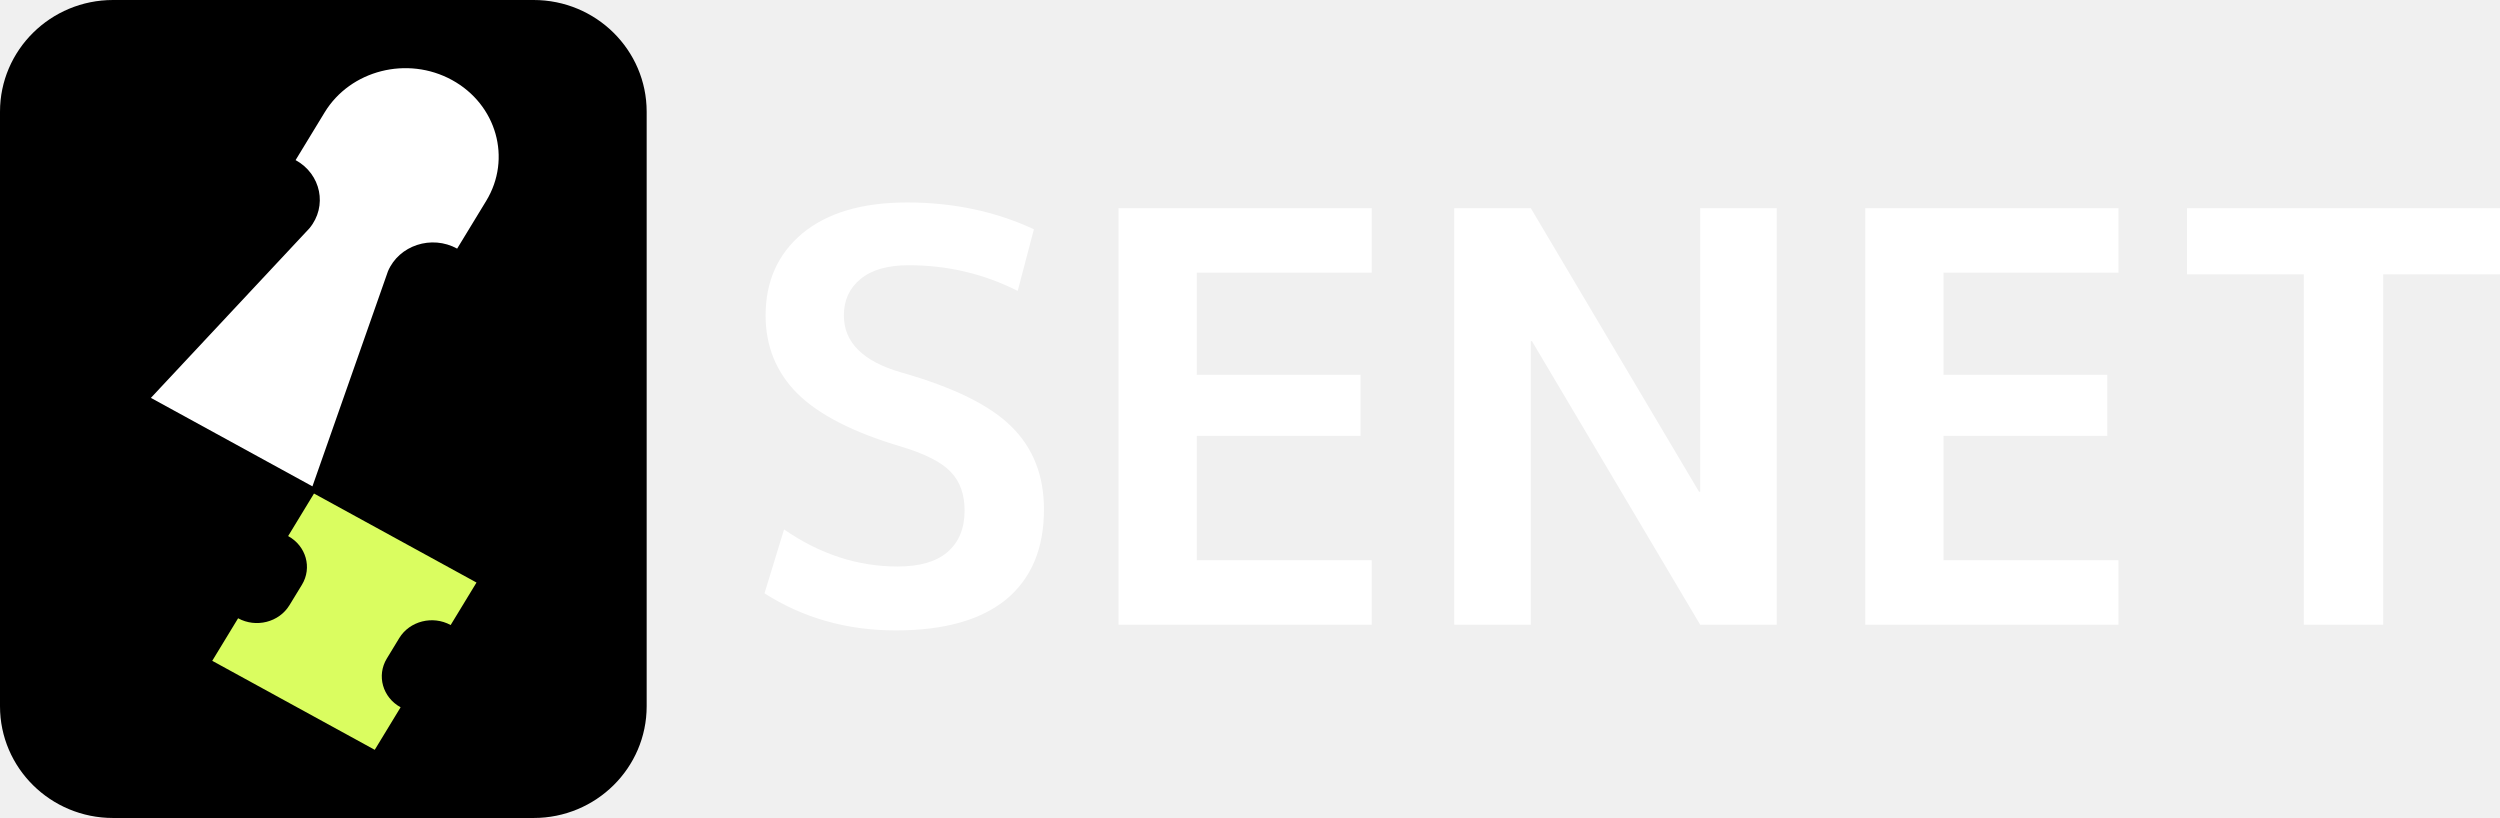
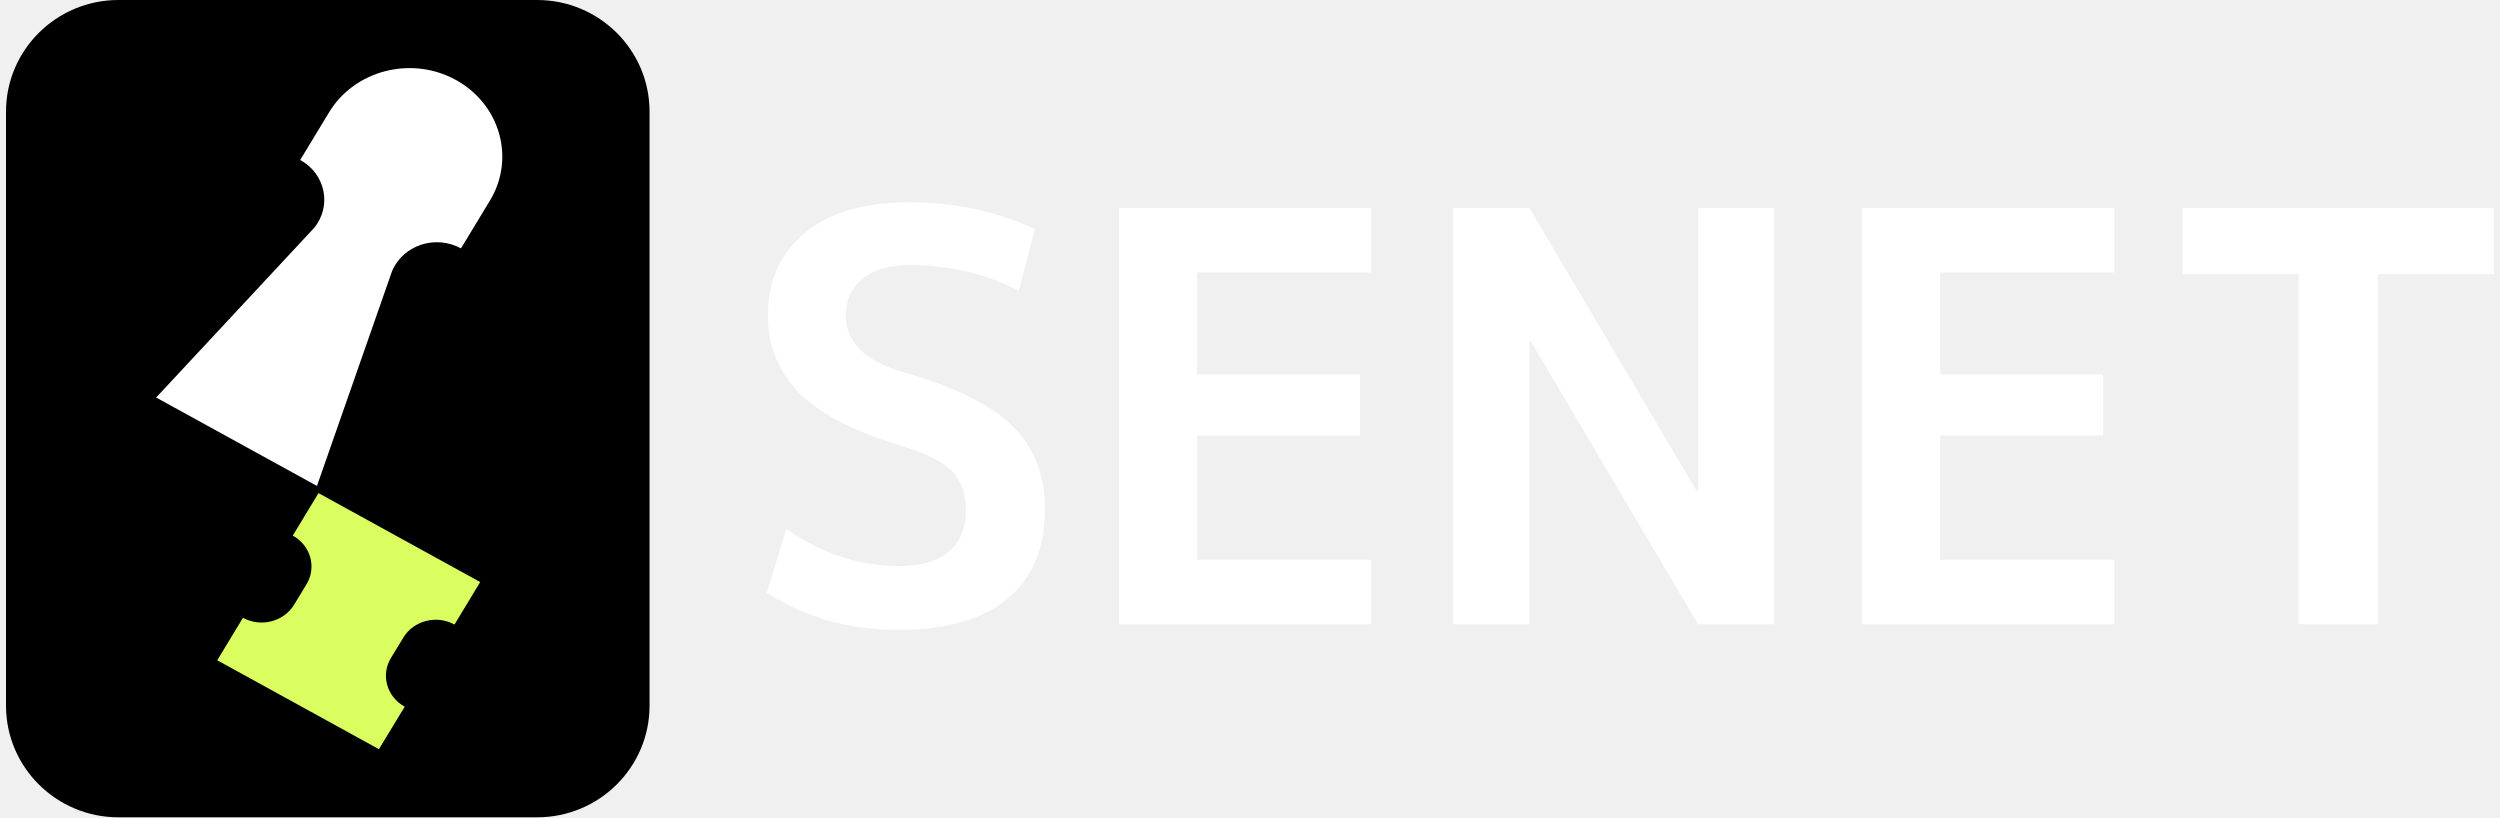
- <svg xmlns="http://www.w3.org/2000/svg" width="3692" height="1208" viewBox="0 0 3692 1208" fill="none">
-   <path d="M3692 307.427V405.176H3519.48V922.574H3402.26V405.176H3229.74V307.427H3692Z" fill="white" />
-   <path d="M2870.18 402.648V553.486H3112.04V643.651H2870.18V827.352H3128.55V922.574H2754.61V307.427H3128.55V402.648H2870.18Z" fill="white" />
-   <path d="M2147.61 922.574V307.427H2260.7L2509.16 726.232H2510.81V307.427H2623.9V922.574H2510.81L2262.35 503.768H2260.7V922.574H2147.61Z" fill="white" />
-   <path d="M1767.41 402.648V553.486H2009.27V643.651H1767.41V827.352H2025.78V922.574H1651.85V307.427H2025.78V402.648H1767.41Z" fill="white" />
-   <path d="M1502.94 429.613C1452.86 404.333 1399.2 391.693 1341.97 391.693C1311.15 391.693 1287.49 398.435 1270.98 411.917C1254.47 425.4 1246.22 443.377 1246.22 465.848C1246.22 505.734 1274.56 533.823 1331.24 550.115C1408.28 572.024 1462.49 598.708 1493.85 630.168C1525.77 661.628 1541.73 702.356 1541.73 752.355C1541.73 810.218 1523.02 854.598 1485.6 885.496C1448.18 915.832 1393.97 931 1322.98 931C1250.89 931 1186.23 912.742 1129 876.227L1157.89 781.848C1210.72 818.364 1266.58 836.621 1325.46 836.621C1357.93 836.621 1382.42 829.599 1398.93 815.555C1415.99 800.948 1424.52 780.444 1424.52 754.04C1424.52 729.884 1417.64 710.783 1403.88 696.739C1390.67 682.694 1366.46 670.335 1331.24 659.661C1260.8 638.876 1209.62 612.753 1177.7 581.293C1146.33 549.834 1130.65 511.352 1130.65 465.848C1130.65 415.288 1148.81 374.84 1185.13 344.504C1222 314.168 1273.46 299 1339.49 299C1407.73 299 1470.19 312.202 1526.87 338.605L1502.94 429.613Z" fill="white" />
-   <path d="M0 165.027C0 73.885 74.75 0 166.958 0H788.042C880.25 0 955 73.885 955 165.027V1042.97C955 1134.11 880.25 1208 788.042 1208H166.958C74.75 1208 0 1134.11 0 1042.97V165.027Z" fill="black" />
-   <path d="M665.494 923.116L703.689 860.299L463.714 728.846L425.518 791.663C452.074 806.21 461.204 838.412 445.87 863.605L427.47 893.757C412.136 918.95 378.192 927.612 351.637 913.065L313.441 975.883L553.417 1107.34L591.612 1044.52C565.057 1029.97 555.926 997.703 571.26 972.51L589.591 942.358C604.925 917.165 638.938 908.503 665.494 923.05V923.116Z" fill="#DAFD60" />
-   <path d="M717.982 296.74C756.038 234.254 733.456 154.311 667.589 118.207C601.723 82.104 517.457 103.528 479.401 166.014L436.536 236.436C474.243 257.066 483.931 304.609 457.027 337.075L222.834 587.587L461.415 718.247L572.938 400.62C589.178 362.268 637.41 346.465 675.117 367.162L717.982 296.74Z" fill="white" />
+ <svg xmlns="http://www.w3.org/2000/svg" width="208px" height="68px" viewBox="0 0 207 68" version="1.1">
+   <g id="surface1">
+     <path style=" stroke:none;fill-rule:nonzero;fill:rgb(100%,100%,100%);fill-opacity:1;" d="M 207 17.305 L 207 22.809 L 197.328 22.809 L 197.328 51.934 L 190.754 51.934 L 190.754 22.809 L 181.082 22.809 L 181.082 17.305 Z M 207 17.305 " />
+     <path style=" stroke:none;fill-rule:nonzero;fill:rgb(100%,100%,100%);fill-opacity:1;" d="M 160.922 22.664 L 160.922 31.156 L 174.484 31.156 L 174.484 36.23 L 160.922 36.23 L 160.922 46.574 L 175.41 46.574 L 175.41 51.934 L 154.441 51.934 L 154.441 17.305 L 175.41 17.305 L 175.41 22.664 Z M 160.922 22.664 " />
+     <path style=" stroke:none;fill-rule:nonzero;fill:rgb(100%,100%,100%);fill-opacity:1;" d="M 120.41 51.934 L 120.41 17.305 L 126.75 17.305 L 140.68 40.879 L 140.773 40.879 L 140.773 17.305 L 147.113 17.305 L 147.113 51.934 L 140.773 51.934 L 126.844 28.359 L 126.75 28.359 L 126.75 51.934 Z M 120.41 51.934 " />
+     <path style=" stroke:none;fill-rule:nonzero;fill:rgb(100%,100%,100%);fill-opacity:1;" d="M 99.094 22.664 L 99.094 31.156 L 112.652 31.156 L 112.652 36.23 L 99.094 36.23 L 99.094 46.574 L 113.578 46.574 L 113.578 51.934 L 92.613 51.934 L 92.613 17.305 L 113.578 17.305 L 113.578 22.664 Z M 99.094 22.664 " />
+     <path style=" stroke:none;fill-rule:nonzero;fill:rgb(100%,100%,100%);fill-opacity:1;" d="M 84.266 24.184 C 81.457 22.762 78.449 22.051 75.242 22.051 C 73.512 22.051 72.188 22.43 71.262 23.188 C 70.336 23.945 69.871 24.957 69.871 26.223 C 69.871 28.469 71.461 30.051 74.641 30.965 C 78.957 32.199 81.996 33.703 83.758 35.473 C 85.547 37.242 86.441 39.535 86.441 42.352 C 86.441 45.609 85.391 48.105 83.293 49.848 C 81.195 51.555 78.156 52.406 74.176 52.406 C 70.133 52.406 66.508 51.379 63.301 49.324 L 64.918 44.012 C 67.883 46.066 71.012 47.094 74.316 47.094 C 76.137 47.094 77.508 46.699 78.434 45.91 C 79.391 45.086 79.867 43.934 79.867 42.445 C 79.867 41.086 79.484 40.012 78.711 39.219 C 77.973 38.43 76.613 37.734 74.641 37.133 C 70.691 35.965 67.82 34.492 66.031 32.723 C 64.27 30.949 63.391 28.785 63.391 26.223 C 63.391 23.379 64.41 21.102 66.445 19.395 C 68.516 17.684 71.398 16.832 75.102 16.832 C 78.926 16.832 82.43 17.574 85.605 19.059 Z M 84.266 24.184 " />
+     <path style=" stroke:none;fill-rule:nonzero;fill:rgb(0%,0%,0%);fill-opacity:1;" d="M 0 9.289 C 0 4.16 4.191 0 9.359 0 L 44.184 0 C 49.352 0 53.543 4.16 53.543 9.289 L 53.543 58.711 C 53.543 63.84 49.352 68 44.184 68 L 9.359 68 C 4.191 68 0 63.84 0 58.711 Z M 0 9.289 " />
+     <path style=" stroke:none;fill-rule:nonzero;fill:rgb(85.49%,99.216%,37.647%);fill-opacity:1;" d="M 37.312 51.965 L 39.453 48.426 L 26 41.027 L 23.859 44.562 C 25.348 45.383 25.859 47.195 25 48.613 L 23.969 50.312 C 23.105 51.73 21.203 52.215 19.715 51.398 L 17.574 54.934 L 31.027 62.332 L 33.172 58.797 C 31.68 57.977 31.168 56.16 32.027 54.742 L 33.059 53.047 C 33.918 51.629 35.824 51.141 37.312 51.961 Z M 37.312 51.965 " />
+     <path style=" stroke:none;fill-rule:nonzero;fill:rgb(100%,100%,100%);fill-opacity:1;" d="M 40.254 16.703 C 42.391 13.188 41.121 8.688 37.43 6.652 C 33.738 4.621 29.012 5.828 26.879 9.344 L 24.477 13.309 C 26.59 14.469 27.133 17.148 25.625 18.973 L 12.492 33.074 L 25.871 40.43 L 32.121 22.551 C 33.035 20.391 35.738 19.504 37.852 20.668 Z M 40.254 16.703 " />
+   </g>
</svg>
